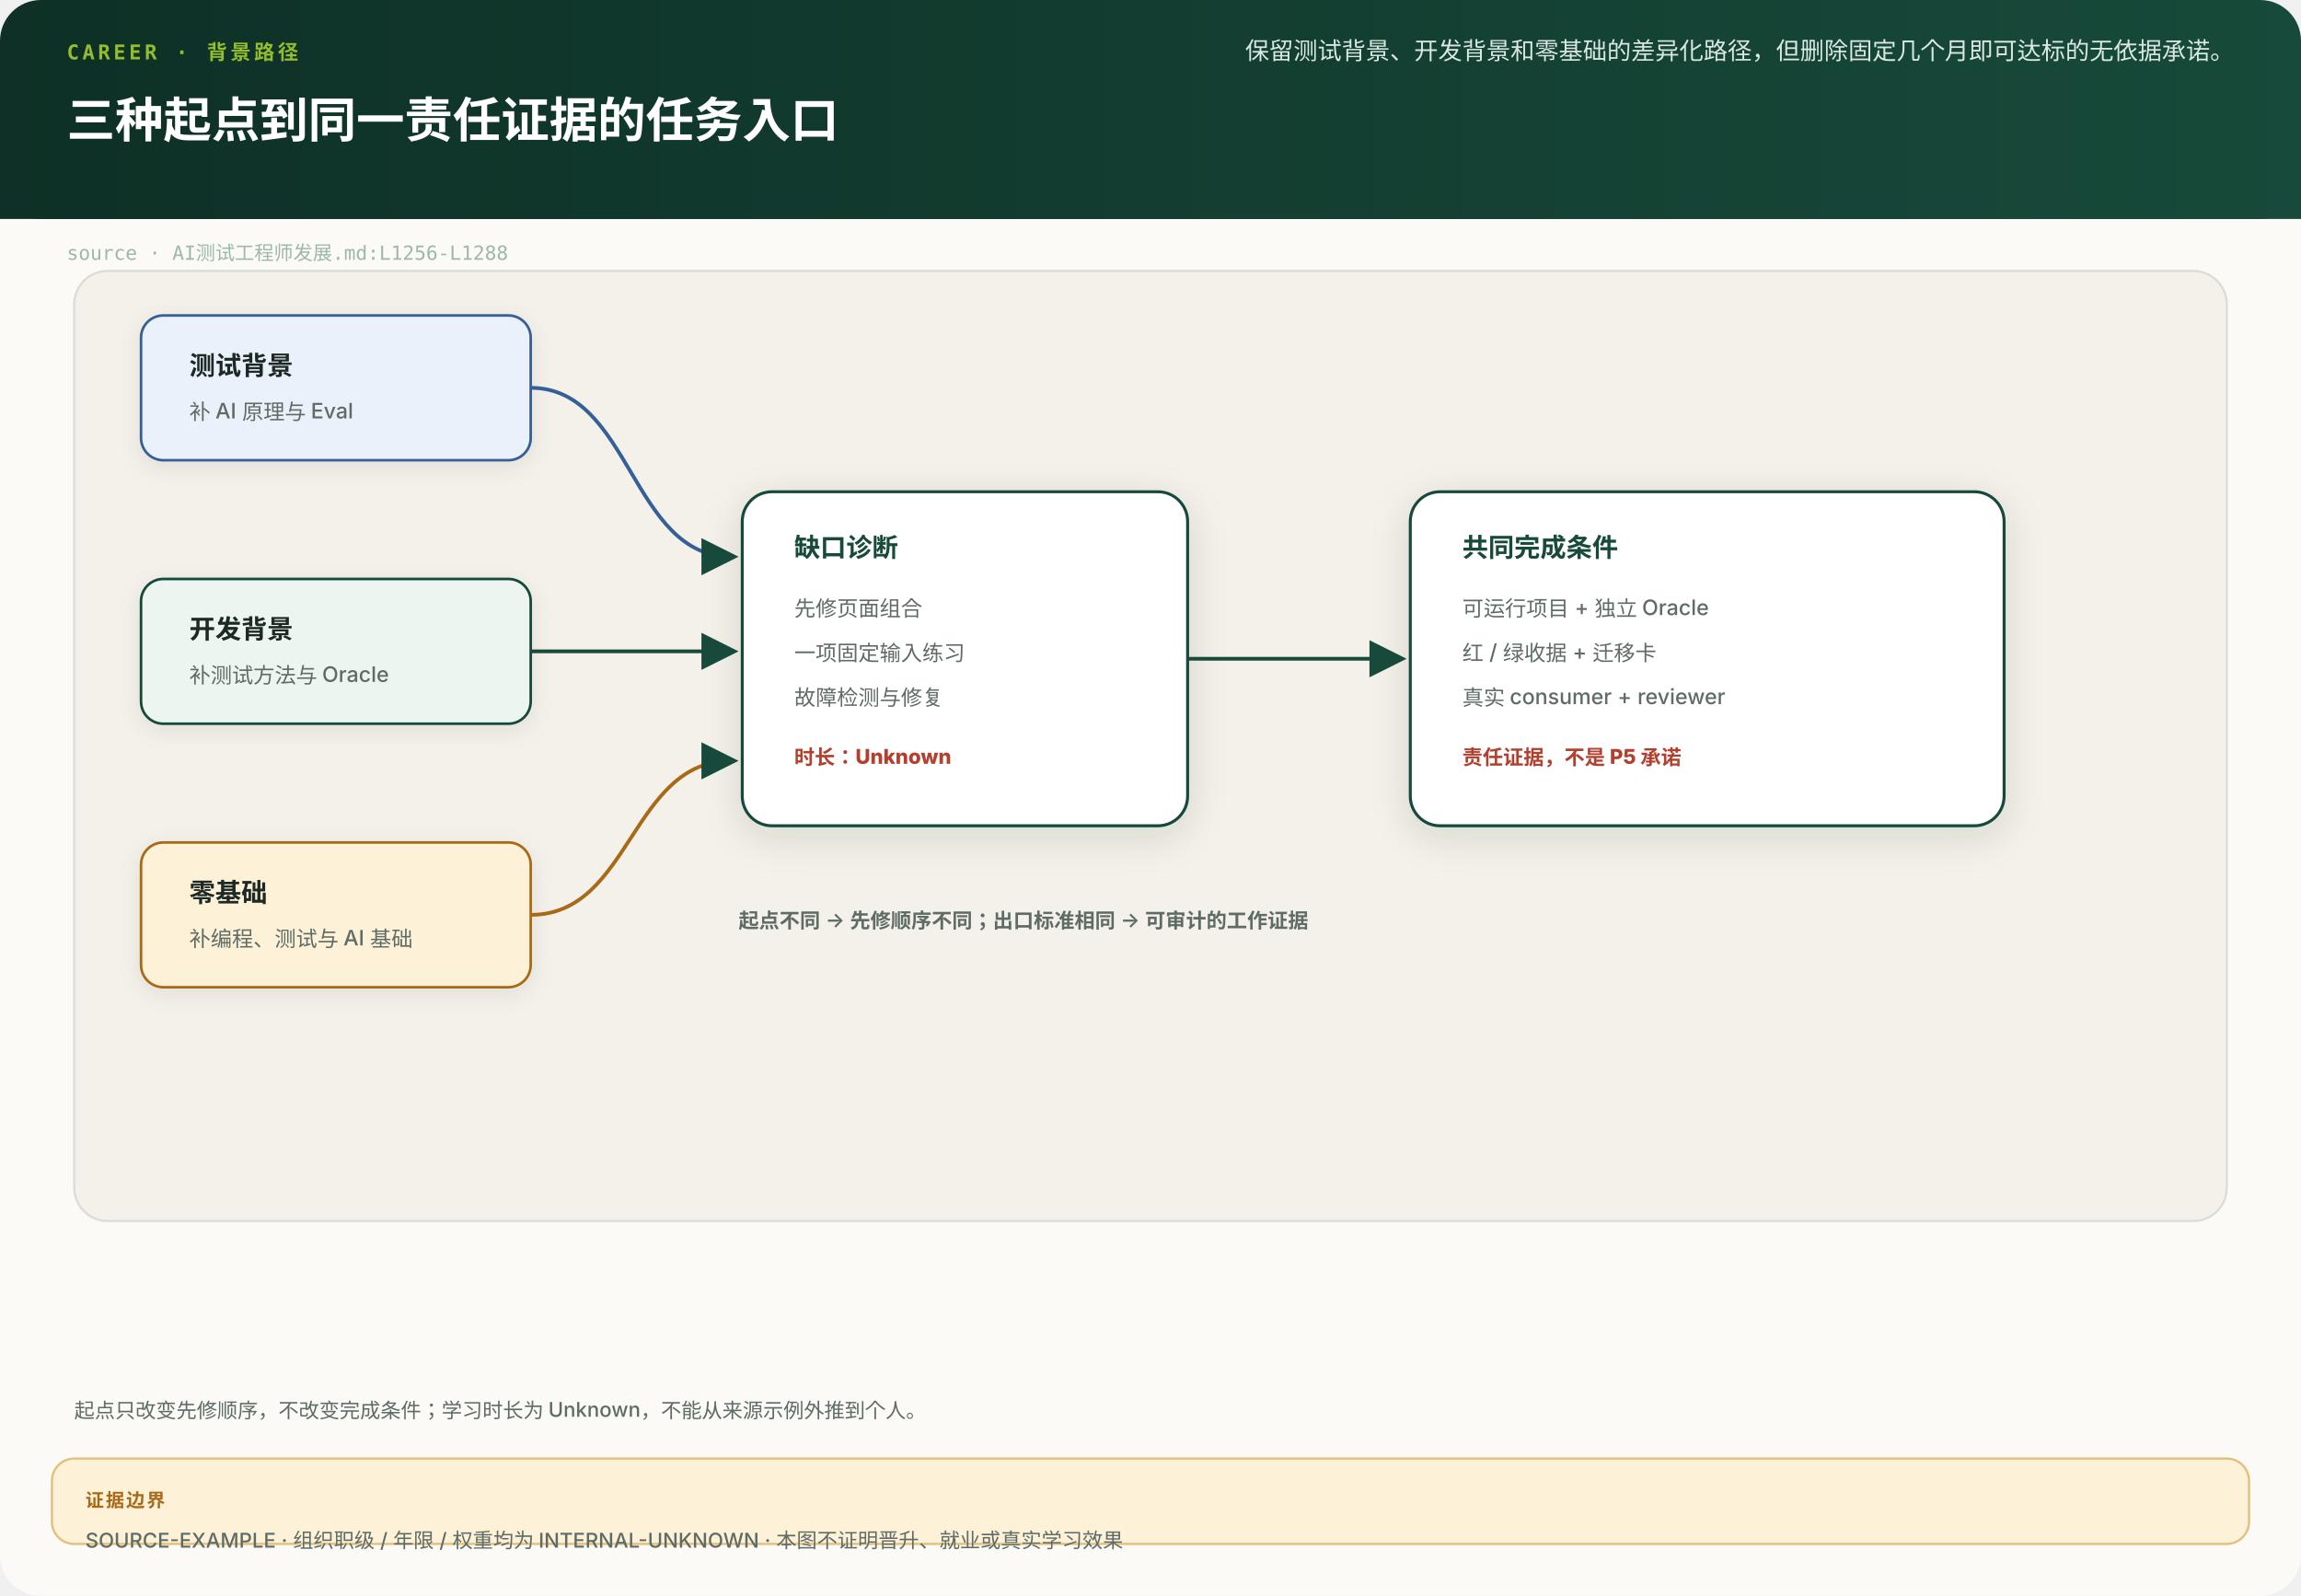
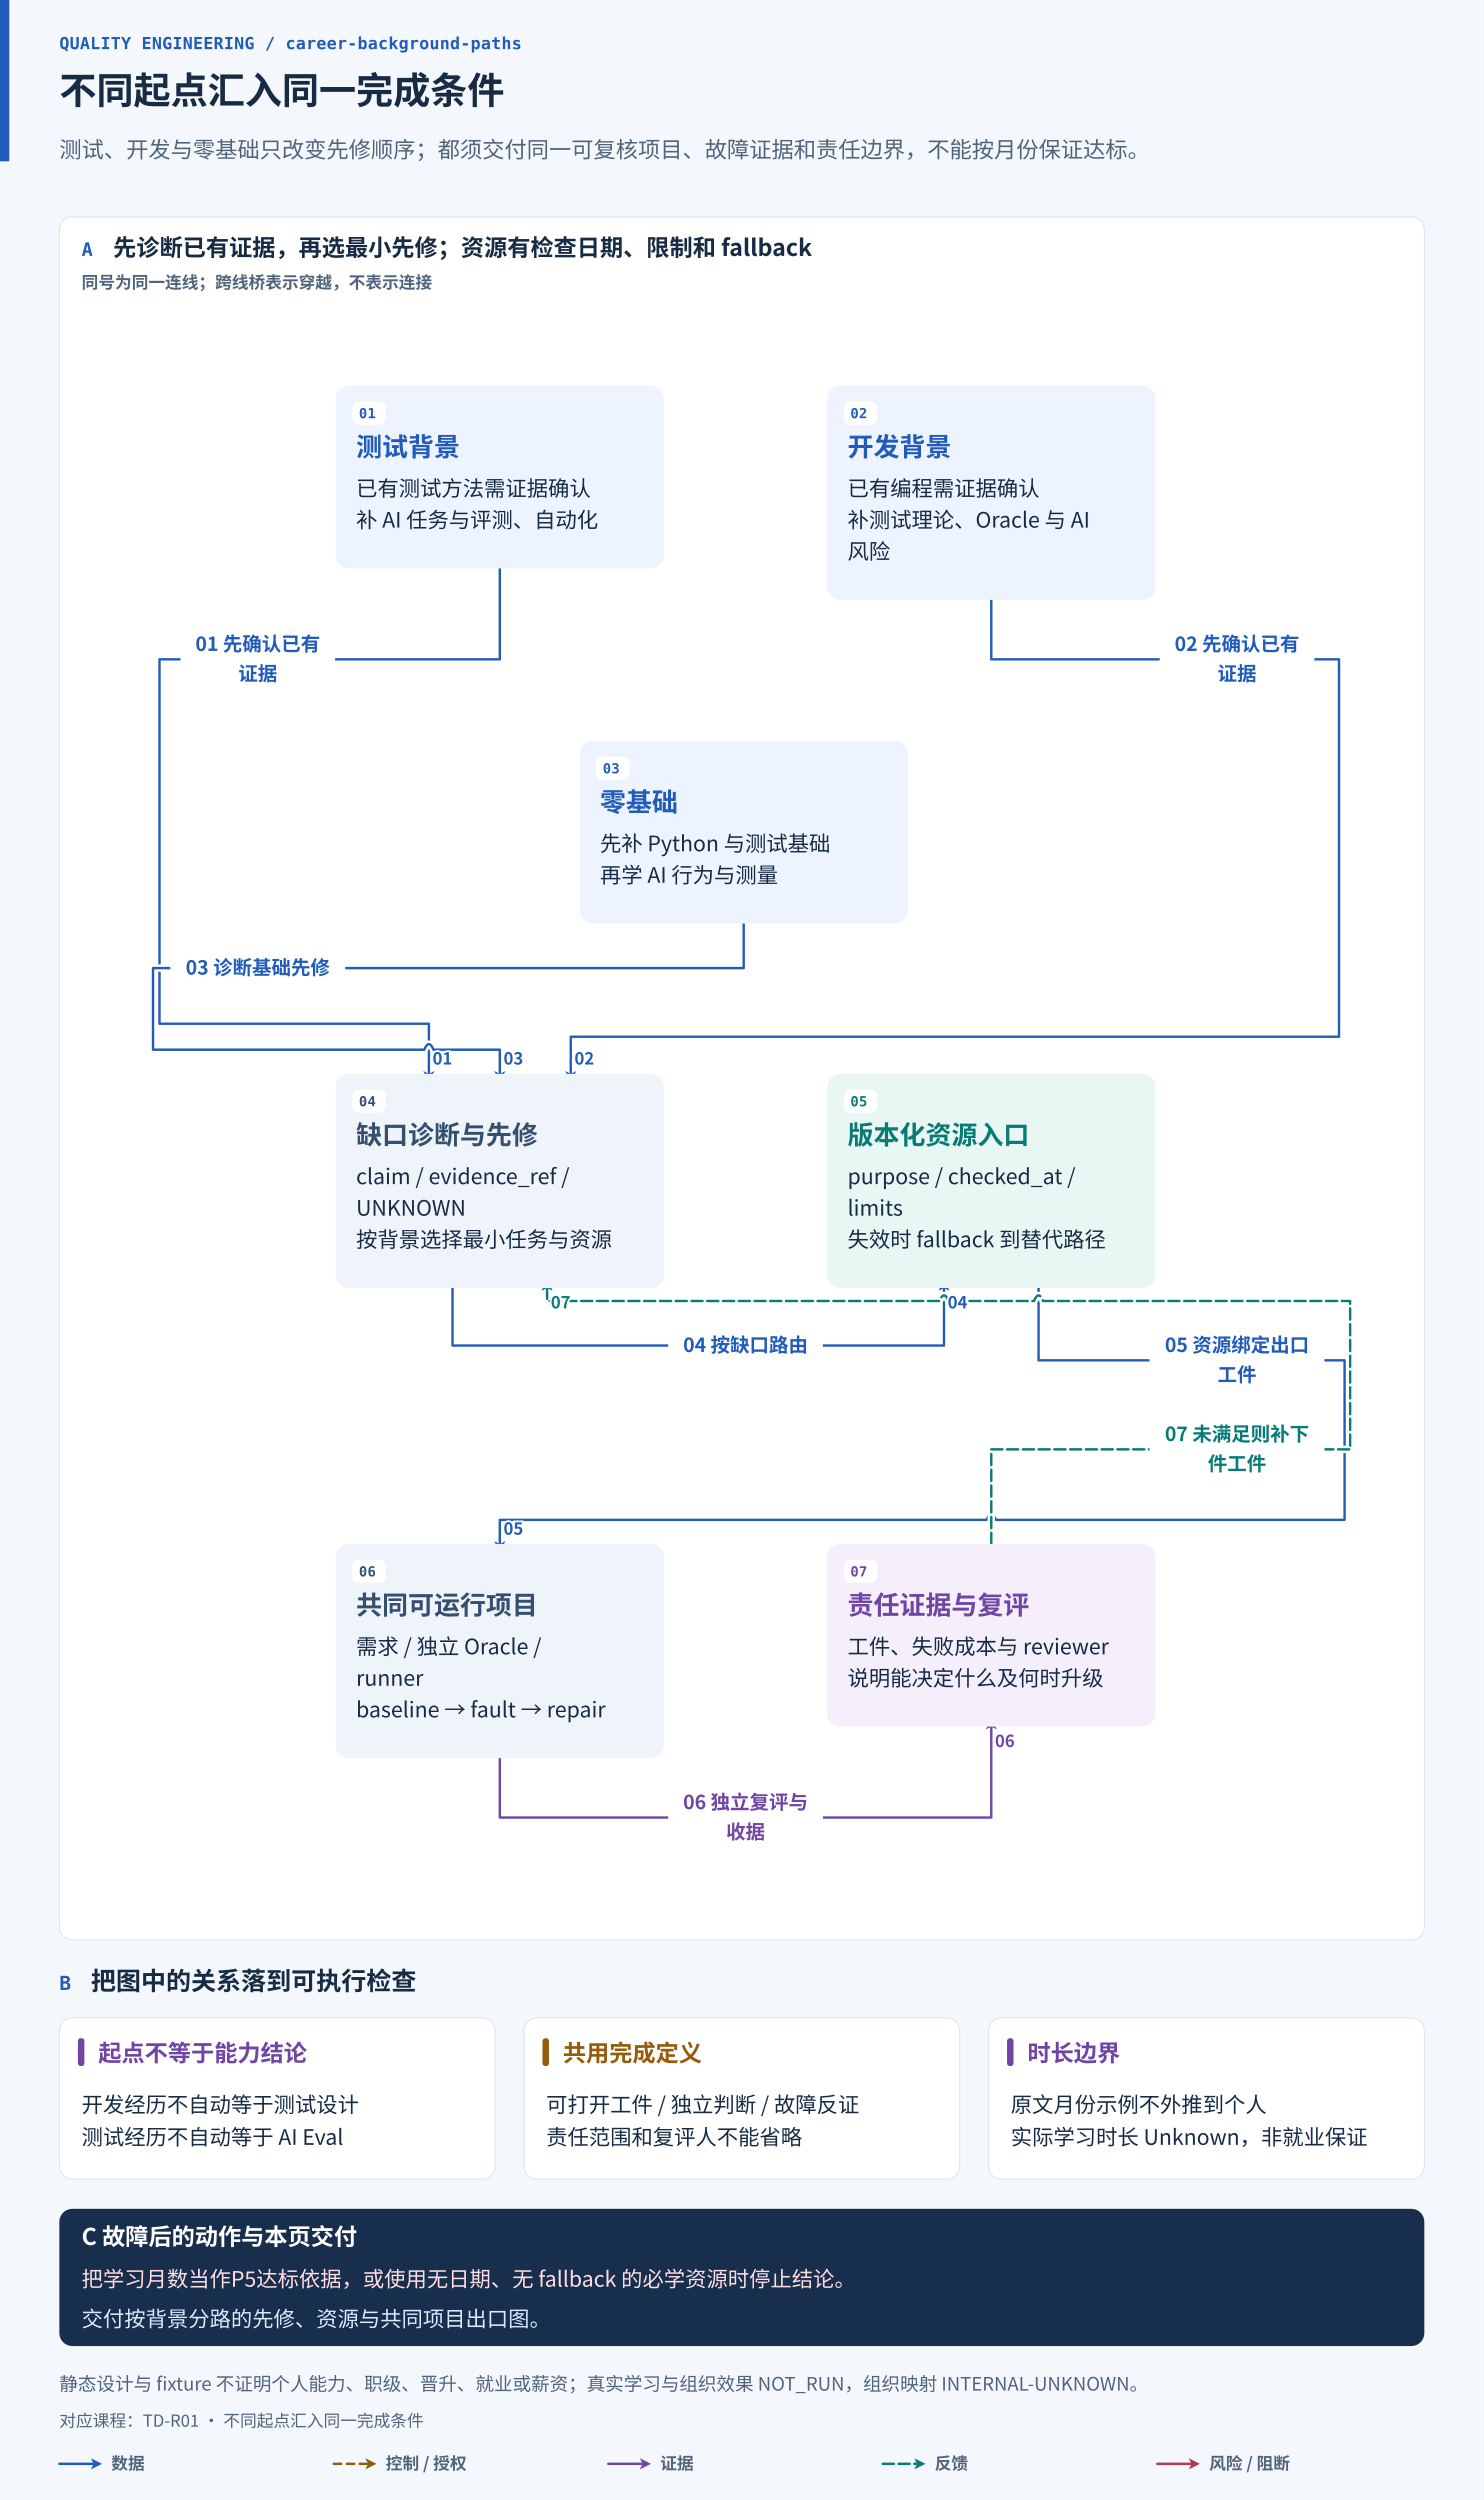
- <svg xmlns="http://www.w3.org/2000/svg" role="img" aria-labelledby="title desc" viewBox="0 0 1240 860" width="1240" height="860">
+ <svg xmlns="http://www.w3.org/2000/svg" width="1600" height="2696" viewBox="0 0 1600 2696" role="img" aria-labelledby="title desc" data-redraw-version="2">
+   <style>text{font-family:'PingFang SC','Microsoft YaHei','Noto Sans CJK SC',system-ui,sans-serif}.mono{font-family:'SFMono-Regular',Consolas,monospace;letter-spacing:.25px}</style>
  <defs>
-     <filter id="ds-soft" x="-20%" y="-20%" width="140%" height="150%">
-       <feDropShadow dx="0" dy="3" stdDeviation="6" flood-color="#0e3026" flood-opacity="0.08" />
-     </filter>
-     <filter id="ds-strong" x="-20%" y="-20%" width="140%" height="150%">
-       <feDropShadow dx="0" dy="5" stdDeviation="10" flood-color="#0e3026" flood-opacity="0.13" />
-     </filter>
-     <linearGradient id="ds-header-grad" x1="0" y1="0" x2="1" y2="0">
-       <stop offset="0" stop-color="#0e3026" />
-       <stop offset="1" stop-color="#174a3a" />
-     </linearGradient>
-     <marker id="ds-arw-forest" markerWidth="10" markerHeight="10" refX="8" refY="5" orient="auto">
-       <path d="M0 0 L10 5 L0 10 z" fill="#174a3a" />
+     <marker id="arr-data" markerUnits="userSpaceOnUse" markerWidth="12" markerHeight="12" refX="3" refY="6" orient="auto">
+       <path d="M0 0L12 6L0 12L3 6Z" fill="#215cbb" />
    </marker>
-     <marker id="ds-arw-amber" markerWidth="10" markerHeight="10" refX="8" refY="5" orient="auto">
-       <path d="M0 0 L10 5 L0 10 z" fill="#a96a18" />
+     <marker id="arr-control" markerUnits="userSpaceOnUse" markerWidth="12" markerHeight="12" refX="3" refY="6" orient="auto">
+       <path d="M0 0L12 6L0 12L3 6Z" fill="#945c0b" />
    </marker>
-     <marker id="ds-arw-red" markerWidth="10" markerHeight="10" refX="8" refY="5" orient="auto">
-       <path d="M0 0 L10 5 L0 10 z" fill="#b2402f" />
+     <marker id="arr-evidence" markerUnits="userSpaceOnUse" markerWidth="12" markerHeight="12" refX="3" refY="6" orient="auto">
+       <path d="M0 0L12 6L0 12L3 6Z" fill="#7045a4" />
    </marker>
-     <marker id="ds-arw-soft" markerWidth="10" markerHeight="10" refX="8" refY="5" orient="auto">
-       <path d="M0 0 L10 5 L0 10 z" fill="#85908a" />
+     <marker id="arr-feedback" markerUnits="userSpaceOnUse" markerWidth="12" markerHeight="12" refX="3" refY="6" orient="auto">
+       <path d="M0 0L12 6L0 12L3 6Z" fill="#087b76" />
+     </marker>
+     <marker id="arr-risk" markerUnits="userSpaceOnUse" markerWidth="12" markerHeight="12" refX="3" refY="6" orient="auto">
+       <path d="M0 0L12 6L0 12L3 6Z" fill="#ad3e4c" />
    </marker>
  </defs>
-   <style>
-     .ds-bg{fill:#fbfaf6}
-     .ds-header{fill:url(#ds-header-grad)}
-     .ds-eyebrow{font:700 11px ui-monospace,SFMono-Regular,Menlo,Consolas,monospace;letter-spacing:.16em;fill:#93bd2c}
-     .ds-title{font:800 26px -apple-system,BlinkMacSystemFont,'Segoe UI','PingFang SC','Hiragino Sans GB','Microsoft YaHei',sans-serif;fill:#ffffff}
-     .ds-subtitle{font:500 13px -apple-system,BlinkMacSystemFont,'Segoe UI','PingFang SC','Hiragino Sans GB','Microsoft YaHei',sans-serif;fill:#d9e8e0}
-     .ds-source{font:500 10.5px ui-monospace,SFMono-Regular,Menlo,Consolas,monospace;fill:#9db7ab}
-     .ds-section{font:800 11px ui-monospace,SFMono-Regular,Menlo,Consolas,monospace;letter-spacing:.12em;fill:#174a3a}
-     .ds-foot{font:500 11px -apple-system,BlinkMacSystemFont,'Segoe UI','PingFang SC','Hiragino Sans GB','Microsoft YaHei',sans-serif;fill:#5f6c66}
-     .ds-footbadge{font:800 10px ui-monospace,SFMono-Regular,Menlo,Consolas,monospace;letter-spacing:.1em;fill:#a96a18}
-     .ds-node rect{stroke-width:1.4}
-     .ds-node-title{font:800 13.5px -apple-system,BlinkMacSystemFont,'Segoe UI','PingFang SC','Hiragino Sans GB','Microsoft YaHei',sans-serif;fill:#1c2924}
-     .ds-node-detail{font:500 10.5px -apple-system,BlinkMacSystemFont,'Segoe UI','PingFang SC','Hiragino Sans GB','Microsoft YaHei',sans-serif;fill:#5f6c66}
-     .ds-node-index{font:800 10px ui-monospace,SFMono-Regular,Menlo,Consolas,monospace;fill:#85908a}
-     .ds-edge{fill:none;stroke:#174a3a;stroke-width:2}
-     .ds-edge-label{font:600 9.5px -apple-system,BlinkMacSystemFont,'Segoe UI','PingFang SC','Hiragino Sans GB','Microsoft YaHei',sans-serif;fill:#5f6c66;paint-order:stroke;stroke:#fbfaf6;stroke-width:4px}
-     .ds-legend{font:500 10px -apple-system,BlinkMacSystemFont,'Segoe UI','PingFang SC','Hiragino Sans GB','Microsoft YaHei',sans-serif;fill:#5f6c66}
- 
- .cc-title{font:800 18px -apple-system,BlinkMacSystemFont,'Segoe UI','PingFang SC','Hiragino Sans GB','Microsoft YaHei',sans-serif;fill:#1c2924}
- .cc-label{font:800 10.5px ui-monospace,SFMono-Regular,Menlo,Consolas,monospace;letter-spacing:.12em;fill:#85908a}
- .cc-value{font:500 12.5px -apple-system,BlinkMacSystemFont,'Segoe UI','PingFang SC','Hiragino Sans GB','Microsoft YaHei',sans-serif;fill:#5f6c66}
- .cc-note{font:500 11px -apple-system,BlinkMacSystemFont,'Segoe UI','PingFang SC','Hiragino Sans GB','Microsoft YaHei',sans-serif;fill:#5f6c66}
- </style>
-   <rect class="ds-bg" width="1240" height="860" rx="22" />
-   <rect class="ds-header" x="0" y="0" width="1240" height="118" rx="22" />
-   <rect class="ds-header" x="0" y="96" width="1240" height="22" />
-   <text class="ds-eyebrow" x="36" y="32">CAREER · 背景路径</text>
-   <text class="ds-subtitle" x="1204" y="32" text-anchor="end">保留测试背景、开发背景和零基础的差异化路径，但删除固定几个月即可达标的无依据承诺。</text>
-   <text class="ds-title" x="36" y="74">三种起点到同一责任证据的任务入口</text>
-   <text class="ds-source" x="36" y="140">source · AI测试工程师发展.md:L1256-L1288</text>
-   <g data-source-ref="AI测试工程师发展.md:L1256-L1288">
-     <rect x="40" y="146" width="1160" height="512" rx="18" fill="#f3f1e9" stroke="#d9ded9" stroke-width="1.2" />
-     <g filter="url(#ds-soft)">
-       <rect x="76" y="170" width="210" height="78" rx="12" fill="#eaf1fa" stroke="#355f96" stroke-width="1.4" />
+   <rect width="1600" height="2696" fill="#f4f7fb" />
+   <rect width="10" height="174" fill="#215cbb" />
+   <text x="64" y="53" font-size="18" fill="#215cbb" font-weight="750" class="mono">QUALITY ENGINEERING  /  career-background-paths</text>
+   <text x="64" y="112" font-size="40" fill="#172b45" font-weight="750">不同起点汇入同一完成条件</text>
+   <text x="64" y="170" font-size="24" fill="#50647c" font-weight="450">测试、开发与零基础只改变先修顺序；都须交付同一可复核项目、故障证据和责任边界，不能按月份保证达标。</text>
+   <g id="system-graph" data-region="64,234,1472,1858">
+     <rect x="64" y="234" width="1472" height="1858" rx="14" fill="#fff" stroke="#d9e2ed" />
+     <text x="88" y="276" font-size="20" fill="#215cbb" font-weight="800" class="mono">A</text>
+     <text x="122" y="276" font-size="25" fill="#172b45" font-weight="700">先诊断已有证据，再选最小先修；资源有检查日期、限制和 fallback</text>
+     <text x="88" y="311" font-size="18" fill="#50647c" font-weight="550">同号为同一连线；跨线桥表示穿越，不表示连接</text>
+     <g transform="translate(88 340)" data-graph-scale="1" data-routing="outer-rails">
+       <path d="M451 273 L451 371 L84 371 L84 764 L374.5 764 L374.5 818" fill="none" stroke="#fff" stroke-width="8" stroke-linejoin="round" />
+       <path class="edge edge-data" d="M451 273 L451 371 L84 371 L84 764 L374.5 764 L374.5 818" fill="none" stroke="#215cbb" stroke-width="2.6" stroke-linecap="round" stroke-linejoin="round" marker-end="url(#arr-data)" data-edge-id="e0" data-from="test" data-to="gap" />
+       <path d="M981 307 L981 371 L1356 371 L1356 778 L527.5 778 L527.5 818" fill="none" stroke="#fff" stroke-width="8" stroke-linejoin="round" />
+       <path class="edge edge-data" d="M981 307 L981 371 L1356 371 L1356 778 L527.5 778 L527.5 818" fill="none" stroke="#215cbb" stroke-width="2.6" stroke-linecap="round" stroke-linejoin="round" marker-end="url(#arr-data)" data-edge-id="e1" data-from="dev" data-to="gap" />
+       <path d="M714 656 L714 704 L77 704 L77 792 L369.5 792 Q374.5 780 379.5 792 L451 792 L451 818" fill="none" stroke="#fff" stroke-width="8" stroke-linejoin="round" />
+       <path class="edge edge-data" d="M714 656 L714 704 L77 704 L77 792 L369.5 792 Q374.5 780 379.5 792 L451 792 L451 818" fill="none" stroke="#215cbb" stroke-width="2.6" stroke-linecap="round" stroke-linejoin="round" marker-end="url(#arr-data)" data-edge-id="e2" data-from="new" data-to="gap" />
+       <path d="M400 1049 L400 1111 L930 1111 L930 1049" fill="none" stroke="#fff" stroke-width="8" stroke-linejoin="round" />
+       <path class="edge edge-data" d="M400 1049 L400 1111 L930 1111 L930 1049" fill="none" stroke="#215cbb" stroke-width="2.6" stroke-linecap="round" stroke-linejoin="round" marker-end="url(#arr-data)" data-edge-id="e3" data-from="gap" data-to="resource" />
+       <path d="M1032 1049 L1032 1127 L1362 1127 L1362 1299 L986 1299 Q981 1287 976 1299 L451 1299 L451 1325" fill="none" stroke="#fff" stroke-width="8" stroke-linejoin="round" />
+       <path class="edge edge-data" d="M1032 1049 L1032 1127 L1362 1127 L1362 1299 L986 1299 Q981 1287 976 1299 L451 1299 L451 1325" fill="none" stroke="#215cbb" stroke-width="2.6" stroke-linecap="round" stroke-linejoin="round" marker-end="url(#arr-data)" data-edge-id="e4" data-from="resource" data-to="project" />
+       <path d="M451 1556 L451 1620 L981 1620 L981 1522" fill="none" stroke="#fff" stroke-width="8" stroke-linejoin="round" />
+       <path class="edge edge-evidence" d="M451 1556 L451 1620 L981 1620 L981 1522" fill="none" stroke="#7045a4" stroke-width="2.6" stroke-linecap="round" stroke-linejoin="round" marker-end="url(#arr-evidence)" data-edge-id="e5" data-from="project" data-to="review" />
+       <path d="M981 1325 L981 1223 L1368 1223 L1368 1063 L1037 1063 Q1032 1051 1027 1063 L935 1063 Q930 1051 925 1063 L502 1063 L502 1049" fill="none" stroke="#fff" stroke-width="8" stroke-linejoin="round" />
+       <path class="edge edge-feedback" d="M981 1325 L981 1223 L1368 1223 L1368 1063 L1037 1063 Q1032 1051 1027 1063 L935 1063 Q930 1051 925 1063 L502 1063 L502 1049" fill="none" stroke="#087b76" stroke-width="2.6" stroke-linecap="round" stroke-linejoin="round" stroke-dasharray="12 5" marker-end="url(#arr-feedback)" data-edge-id="e6" data-from="review" data-to="gap" />
+       <g id="node-test" class="node node-input" data-region="274,76,354,197">
+         <rect x="274" y="76" width="354" height="197" rx="14" fill="#edf3ff" stroke="none" />
+         <rect x="292" y="93" width="36" height="25" rx="7" fill="#fff" stroke="none" />
+         <text x="299" y="111" font-size="15" fill="#215cbb" font-weight="750" class="mono">01</text>
+         <text x="296" y="152" font-size="28" fill="#215cbb" font-weight="700">测试背景</text>
+         <text x="296" y="195" font-size="23" fill="#172b45" font-weight="450">已有测试方法需证据确认</text>
+         <text x="296" y="229" font-size="23" fill="#172b45" font-weight="450">补 AI 任务与评测、自动化</text>
+       </g>
+       <g id="node-dev" class="node node-input" data-region="804,76,354,231">
+         <rect x="804" y="76" width="354" height="231" rx="14" fill="#edf3ff" stroke="none" />
+         <rect x="822" y="93" width="36" height="25" rx="7" fill="#fff" stroke="none" />
+         <text x="829" y="111" font-size="15" fill="#215cbb" font-weight="750" class="mono">02</text>
+         <text x="826" y="152" font-size="28" fill="#215cbb" font-weight="700">开发背景</text>
+         <text x="826" y="195" font-size="23" fill="#172b45" font-weight="450">已有编程需证据确认</text>
+         <text x="826" y="229" font-size="23" fill="#172b45" font-weight="450">补测试理论、Oracle 与 AI</text>
+         <text x="826" y="263" font-size="23" fill="#172b45" font-weight="450">风险</text>
+       </g>
+       <g id="node-new" class="node node-input" data-region="537,459,354,197">
+         <rect x="537" y="459" width="354" height="197" rx="14" fill="#edf3ff" stroke="none" />
+         <rect x="555" y="476" width="36" height="25" rx="7" fill="#fff" stroke="none" />
+         <text x="562" y="494" font-size="15" fill="#215cbb" font-weight="750" class="mono">03</text>
+         <text x="559" y="535" font-size="28" fill="#215cbb" font-weight="700">零基础</text>
+         <text x="559" y="578" font-size="23" fill="#172b45" font-weight="450">先补 Python 与测试基础</text>
+         <text x="559" y="612" font-size="23" fill="#172b45" font-weight="450">再学 AI 行为与测量</text>
+       </g>
+       <g id="node-gap" class="node node-process" data-region="274,818,354,231">
+         <rect x="274" y="818" width="354" height="231" rx="14" fill="#eff4fa" stroke="none" />
+         <rect x="292" y="835" width="36" height="25" rx="7" fill="#fff" stroke="none" />
+         <text x="299" y="853" font-size="15" fill="#344f70" font-weight="750" class="mono">04</text>
+         <text x="296" y="894" font-size="28" fill="#344f70" font-weight="700">缺口诊断与先修</text>
+         <text x="296" y="937" font-size="23" fill="#172b45" font-weight="450">claim / evidence_ref /</text>
+         <text x="296" y="971" font-size="23" fill="#172b45" font-weight="450">UNKNOWN</text>
+         <text x="296" y="1005" font-size="23" fill="#172b45" font-weight="450">按背景选择最小任务与资源</text>
+       </g>
+       <g id="node-resource" class="node node-data" data-region="804,818,354,231">
+         <rect x="804" y="818" width="354" height="231" rx="14" fill="#e9f7f4" stroke="none" />
+         <rect x="822" y="835" width="36" height="25" rx="7" fill="#fff" stroke="none" />
+         <text x="829" y="853" font-size="15" fill="#087b76" font-weight="750" class="mono">05</text>
+         <text x="826" y="894" font-size="28" fill="#087b76" font-weight="700">版本化资源入口</text>
+         <text x="826" y="937" font-size="23" fill="#172b45" font-weight="450">purpose / checked_at /</text>
+         <text x="826" y="971" font-size="23" fill="#172b45" font-weight="450">limits</text>
+         <text x="826" y="1005" font-size="23" fill="#172b45" font-weight="450">失效时 fallback 到替代路径</text>
+       </g>
+       <g id="node-project" class="node node-process" data-region="274,1325,354,231">
+         <rect x="274" y="1325" width="354" height="231" rx="14" fill="#eff4fa" stroke="none" />
+         <rect x="292" y="1342" width="36" height="25" rx="7" fill="#fff" stroke="none" />
+         <text x="299" y="1360" font-size="15" fill="#344f70" font-weight="750" class="mono">06</text>
+         <text x="296" y="1401" font-size="28" fill="#344f70" font-weight="700">共同可运行项目</text>
+         <text x="296" y="1444" font-size="23" fill="#172b45" font-weight="450">需求 / 独立 Oracle /</text>
+         <text x="296" y="1478" font-size="23" fill="#172b45" font-weight="450">runner</text>
+         <text x="296" y="1512" font-size="23" fill="#172b45" font-weight="450">baseline → fault → repair</text>
+       </g>
+       <g id="node-review" class="node node-evidence" data-region="804,1325,354,197">
+         <rect x="804" y="1325" width="354" height="197" rx="14" fill="#f4effb" stroke="none" />
+         <rect x="822" y="1342" width="36" height="25" rx="7" fill="#fff" stroke="none" />
+         <text x="829" y="1360" font-size="15" fill="#7045a4" font-weight="750" class="mono">07</text>
+         <text x="826" y="1401" font-size="28" fill="#7045a4" font-weight="700">责任证据与复评</text>
+         <text x="826" y="1444" font-size="23" fill="#172b45" font-weight="450">工件、失败成本与 reviewer</text>
+         <text x="826" y="1478" font-size="23" fill="#172b45" font-weight="450">说明能决定什么及何时升级</text>
+       </g>
+       <rect x="106.61" y="333" width="166.78" height="76" rx="6" fill="#fff" stroke="none" />
+       <text x="190" y="362" font-size="21" fill="#215cbb" font-weight="600" text-anchor="middle" class="edge-label" data-edge-id="e0">01  先确认已有</text>
+       <text x="190" y="394" font-size="21" fill="#215cbb" font-weight="600" text-anchor="middle" class="edge-label" data-edge-id="e0">证据</text>
+       <text x="378.5" y="808" font-size="18" fill="#215cbb" font-weight="750" class="edge-end-label" data-edge-id="e0" stroke="#fff" stroke-width="4" paint-order="stroke">01</text>
+       <rect x="1162.61" y="333" width="166.78" height="76" rx="6" fill="#fff" stroke="none" />
+       <text x="1246" y="362" font-size="21" fill="#215cbb" font-weight="600" text-anchor="middle" class="edge-label" data-edge-id="e1">02  先确认已有</text>
+       <text x="1246" y="394" font-size="21" fill="#215cbb" font-weight="600" text-anchor="middle" class="edge-label" data-edge-id="e1">证据</text>
+       <text x="531.5" y="808" font-size="18" fill="#215cbb" font-weight="750" class="edge-end-label" data-edge-id="e1" stroke="#fff" stroke-width="4" paint-order="stroke">02</text>
+       <rect x="95.69" y="682" width="188.62" height="44" rx="6" fill="#fff" stroke="none" />
+       <text x="190" y="711" font-size="21" fill="#215cbb" font-weight="600" text-anchor="middle" class="edge-label" data-edge-id="e2">03  诊断基础先修</text>
+       <text x="455" y="808" font-size="18" fill="#215cbb" font-weight="750" class="edge-end-label" data-edge-id="e2" stroke="#fff" stroke-width="4" paint-order="stroke">03</text>
+       <rect x="632.61" y="1089" width="166.78" height="44" rx="6" fill="#fff" stroke="none" />
+       <text x="716" y="1118" font-size="21" fill="#215cbb" font-weight="600" text-anchor="middle" class="edge-label" data-edge-id="e3">04  按缺口路由</text>
+       <text x="934" y="1071" font-size="18" fill="#215cbb" font-weight="750" class="edge-end-label" data-edge-id="e3" stroke="#fff" stroke-width="4" paint-order="stroke">04</text>
+       <rect x="1151.69" y="1089" width="188.62" height="76" rx="6" fill="#fff" stroke="none" />
+       <text x="1246" y="1118" font-size="21" fill="#215cbb" font-weight="600" text-anchor="middle" class="edge-label" data-edge-id="e4">05  资源绑定出口</text>
+       <text x="1246" y="1150" font-size="21" fill="#215cbb" font-weight="600" text-anchor="middle" class="edge-label" data-edge-id="e4">工件</text>
+       <text x="455" y="1315" font-size="18" fill="#215cbb" font-weight="750" class="edge-end-label" data-edge-id="e4" stroke="#fff" stroke-width="4" paint-order="stroke">05</text>
+       <rect x="632.61" y="1582" width="166.78" height="76" rx="6" fill="#fff" stroke="none" />
+       <text x="716" y="1611" font-size="21" fill="#7045a4" font-weight="600" text-anchor="middle" class="edge-label" data-edge-id="e5">06  独立复评与</text>
+       <text x="716" y="1643" font-size="21" fill="#7045a4" font-weight="600" text-anchor="middle" class="edge-label" data-edge-id="e5">收据</text>
+       <text x="985" y="1544" font-size="18" fill="#7045a4" font-weight="750" class="edge-end-label" data-edge-id="e5" stroke="#fff" stroke-width="4" paint-order="stroke">06</text>
+       <rect x="1151.69" y="1185" width="188.62" height="76" rx="6" fill="#fff" stroke="none" />
+       <text x="1246" y="1214" font-size="21" fill="#087b76" font-weight="600" text-anchor="middle" class="edge-label" data-edge-id="e6">07  未满足则补下</text>
+       <text x="1246" y="1246" font-size="21" fill="#087b76" font-weight="600" text-anchor="middle" class="edge-label" data-edge-id="e6">件工件</text>
+       <text x="506" y="1071" font-size="18" fill="#087b76" font-weight="750" class="edge-end-label" data-edge-id="e6" stroke="#fff" stroke-width="4" paint-order="stroke">07</text>
    </g>
-     <text x="102" y="202" font-family="-apple-system,BlinkMacSystemFont,'Segoe UI','PingFang SC','Hiragino Sans GB','Microsoft YaHei',sans-serif" font-size="14" font-weight="800" fill="#1c2924" text-anchor="start">测试背景</text>
-     <text x="102" y="226" font-family="-apple-system,BlinkMacSystemFont,'Segoe UI','PingFang SC','Hiragino Sans GB','Microsoft YaHei',sans-serif" font-size="11.5" font-weight="500" fill="#5f6c66" text-anchor="start">补 AI 原理与 Eval</text>
-     <g filter="url(#ds-soft)">
-       <rect x="76" y="312" width="210" height="78" rx="12" fill="#edf5f0" stroke="#174a3a" stroke-width="1.4" />
-     </g>
-     <text x="102" y="344" font-family="-apple-system,BlinkMacSystemFont,'Segoe UI','PingFang SC','Hiragino Sans GB','Microsoft YaHei',sans-serif" font-size="14" font-weight="800" fill="#1c2924" text-anchor="start">开发背景</text>
-     <text x="102" y="368" font-family="-apple-system,BlinkMacSystemFont,'Segoe UI','PingFang SC','Hiragino Sans GB','Microsoft YaHei',sans-serif" font-size="11.5" font-weight="500" fill="#5f6c66" text-anchor="start">补测试方法与 Oracle</text>
-     <g filter="url(#ds-soft)">
-       <rect x="76" y="454" width="210" height="78" rx="12" fill="#fdf1d8" stroke="#a96a18" stroke-width="1.4" />
-     </g>
-     <text x="102" y="486" font-family="-apple-system,BlinkMacSystemFont,'Segoe UI','PingFang SC','Hiragino Sans GB','Microsoft YaHei',sans-serif" font-size="14" font-weight="800" fill="#1c2924" text-anchor="start">零基础</text>
-     <text x="102" y="510" font-family="-apple-system,BlinkMacSystemFont,'Segoe UI','PingFang SC','Hiragino Sans GB','Microsoft YaHei',sans-serif" font-size="11.5" font-weight="500" fill="#5f6c66" text-anchor="start">补编程、测试与 AI 基础</text>
-     <g filter="url(#ds-strong)">
-       <rect x="400" y="265" width="240" height="180" rx="16" fill="#fff" stroke="#174a3a" stroke-width="1.6" />
-     </g>
-     <text x="428" y="300" font-family="-apple-system,BlinkMacSystemFont,'Segoe UI','PingFang SC','Hiragino Sans GB','Microsoft YaHei',sans-serif" font-size="14" font-weight="800" fill="#174a3a" text-anchor="start">缺口诊断</text>
-     <text x="428" y="332" font-family="-apple-system,BlinkMacSystemFont,'Segoe UI','PingFang SC','Hiragino Sans GB','Microsoft YaHei',sans-serif" font-size="11.5" font-weight="500" fill="#5f6c66" text-anchor="start">先修页面组合</text>
-     <text x="428" y="356" font-family="-apple-system,BlinkMacSystemFont,'Segoe UI','PingFang SC','Hiragino Sans GB','Microsoft YaHei',sans-serif" font-size="11.5" font-weight="500" fill="#5f6c66" text-anchor="start">一项固定输入练习</text>
-     <text x="428" y="380" font-family="-apple-system,BlinkMacSystemFont,'Segoe UI','PingFang SC','Hiragino Sans GB','Microsoft YaHei',sans-serif" font-size="11.5" font-weight="500" fill="#5f6c66" text-anchor="start">故障检测与修复</text>
-     <text x="428" y="412" font-family="-apple-system,BlinkMacSystemFont,'Segoe UI','PingFang SC','Hiragino Sans GB','Microsoft YaHei',sans-serif" font-size="11" font-weight="800" fill="#b2402f" text-anchor="start">时长：Unknown</text>
-     <g filter="url(#ds-strong)">
-       <rect x="760" y="265" width="320" height="180" rx="16" fill="#fff" stroke="#174a3a" stroke-width="1.6" />
-     </g>
-     <text x="788" y="300" font-family="-apple-system,BlinkMacSystemFont,'Segoe UI','PingFang SC','Hiragino Sans GB','Microsoft YaHei',sans-serif" font-size="14" font-weight="800" fill="#174a3a" text-anchor="start">共同完成条件</text>
-     <text x="788" y="332" font-family="-apple-system,BlinkMacSystemFont,'Segoe UI','PingFang SC','Hiragino Sans GB','Microsoft YaHei',sans-serif" font-size="11.5" font-weight="500" fill="#5f6c66" text-anchor="start">可运行项目 + 独立 Oracle</text>
-     <text x="788" y="356" font-family="-apple-system,BlinkMacSystemFont,'Segoe UI','PingFang SC','Hiragino Sans GB','Microsoft YaHei',sans-serif" font-size="11.5" font-weight="500" fill="#5f6c66" text-anchor="start">红 / 绿收据 + 迁移卡</text>
-     <text x="788" y="380" font-family="-apple-system,BlinkMacSystemFont,'Segoe UI','PingFang SC','Hiragino Sans GB','Microsoft YaHei',sans-serif" font-size="11.5" font-weight="500" fill="#5f6c66" text-anchor="start">真实 consumer + reviewer</text>
-     <text x="788" y="412" font-family="-apple-system,BlinkMacSystemFont,'Segoe UI','PingFang SC','Hiragino Sans GB','Microsoft YaHei',sans-serif" font-size="11" font-weight="800" fill="#b2402f" text-anchor="start">责任证据，不是 P5 承诺</text>
-     <path d="M286 209 C340 209 340 300 394 300" fill="none" stroke="#355f96" stroke-width="2" marker-end="url(#ds-arw-forest)" />
-     <path d="M286 351 L394 351" fill="none" stroke="#174a3a" stroke-width="2" marker-end="url(#ds-arw-forest)" />
-     <path d="M286 493 C340 493 340 410 394 410" fill="none" stroke="#a96a18" stroke-width="2" marker-end="url(#ds-arw-forest)" />
-     <path d="M640 355 L754 355" fill="none" stroke="#174a3a" stroke-width="2" marker-end="url(#ds-arw-forest)" />
-     <text x="398" y="500" font-family="-apple-system,BlinkMacSystemFont,'Segoe UI','PingFang SC','Hiragino Sans GB','Microsoft YaHei',sans-serif" font-size="11" font-weight="600" fill="#5f6c66" text-anchor="start">起点不同 → 先修顺序不同；出口标准相同 → 可审计的工作证据</text>
  </g>
-   <text x="40" y="764" font-family="-apple-system,BlinkMacSystemFont,'Segoe UI','PingFang SC','Hiragino Sans GB','Microsoft YaHei',sans-serif" font-size="11px" font-weight="500" fill="#5f6c66">起点只改变先修顺序，不改变完成条件；学习时长为 Unknown，不能从来源示例外推到个人。</text>
-   <rect x="28" y="786" width="1184" height="46" rx="12" fill="#fdf1d8" stroke="#e3c07b" stroke-width="1.2" />
-   <text class="ds-footbadge" x="46" y="812">证据边界</text>
-   <text class="ds-foot" x="46" y="834">SOURCE-EXAMPLE · 组织职级 / 年限 / 权重均为 INTERNAL-UNKNOWN · 本图不证明晋升、就业或真实学习效果</text>
+   <text x="64" y="2146" font-size="21" fill="#215cbb" font-weight="800" class="mono">B</text>
+   <text x="98" y="2146" font-size="27" fill="#172b45" font-weight="700">把图中的关系落到可执行检查</text>
+   <g id="detail-0" data-region="64,2176,470,174">
+     <rect x="64" y="2176" width="470" height="174" rx="14" fill="#fff" stroke="#d9e2ed" />
+     <rect x="84" y="2198" width="7" height="30" rx="3" fill="#7045a4" stroke="none" />
+     <text x="106" y="2223" font-size="25" fill="#7045a4" font-weight="700">起点不等于能力结论</text>
+     <text x="88" y="2278" font-size="23" fill="#172b45" font-weight="450">开发经历不自动等于测试设计</text>
+     <text x="88" y="2313" font-size="23" fill="#172b45" font-weight="450">测试经历不自动等于 AI Eval</text>
+   </g>
+   <g id="detail-1" data-region="565,2176,470,174">
+     <rect x="565" y="2176" width="470" height="174" rx="14" fill="#fff" stroke="#d9e2ed" />
+     <rect x="585" y="2198" width="7" height="30" rx="3" fill="#945c0b" stroke="none" />
+     <text x="607" y="2223" font-size="25" fill="#945c0b" font-weight="700">共用完成定义</text>
+     <text x="589" y="2278" font-size="23" fill="#172b45" font-weight="450">可打开工件 / 独立判断 / 故障反证</text>
+     <text x="589" y="2313" font-size="23" fill="#172b45" font-weight="450">责任范围和复评人不能省略</text>
+   </g>
+   <g id="detail-2" data-region="1066,2176,470,174">
+     <rect x="1066" y="2176" width="470" height="174" rx="14" fill="#fff" stroke="#d9e2ed" />
+     <rect x="1086" y="2198" width="7" height="30" rx="3" fill="#7045a4" stroke="none" />
+     <text x="1108" y="2223" font-size="25" fill="#7045a4" font-weight="700">时长边界</text>
+     <text x="1090" y="2278" font-size="23" fill="#172b45" font-weight="450">原文月份示例不外推到个人</text>
+     <text x="1090" y="2313" font-size="23" fill="#172b45" font-weight="450">实际学习时长 Unknown，非就业保证</text>
+   </g>
+   <g id="failure-and-output" data-region="64,2382,1472,148">
+     <rect x="64" y="2382" width="1472" height="148" rx="14" fill="#172e4c" stroke="none" />
+     <text x="88" y="2421" font-size="25" fill="#fff" font-weight="700">C  故障后的动作与本页交付</text>
+     <text x="88" y="2466" font-size="23" fill="#ffdce2" font-weight="450">把学习月数当作P5达标依据，或使用无日期、无 fallback 的必学资源时停止结论。</text>
+     <text x="88" y="2509" font-size="23" fill="#dce9fa" font-weight="450">交付按背景分路的先修、资源与共同项目出口图。</text>
+   </g>
+   <text x="64" y="2578" font-size="20" fill="#50647c" font-weight="450">静态设计与 fixture 不证明个人能力、职级、晋升、就业或薪资；真实学习与组织效果 NOT_RUN，组织映射 INTERNAL-UNKNOWN。</text>
+   <text x="64" y="2617" font-size="18" fill="#50647c" font-weight="450">对应课程：TD-R01 · 不同起点汇入同一完成条件</text>
+   <path class="edge edge-data" d="M64 2657 L101 2657" fill="none" stroke="#215cbb" stroke-width="2.6" stroke-linecap="round" stroke-linejoin="round" marker-end="url(#arr-data)" />
+   <text x="120" y="2663" font-size="18" fill="#50647c" font-weight="550">数据</text>
+   <path class="edge edge-control" d="M360 2657 L397 2657" fill="none" stroke="#945c0b" stroke-width="2.6" stroke-linecap="round" stroke-linejoin="round" stroke-dasharray="8 6" marker-end="url(#arr-control)" />
+   <text x="416" y="2663" font-size="18" fill="#50647c" font-weight="550">控制 / 授权</text>
+   <path class="edge edge-evidence" d="M656 2657 L693 2657" fill="none" stroke="#7045a4" stroke-width="2.6" stroke-linecap="round" stroke-linejoin="round" marker-end="url(#arr-evidence)" />
+   <text x="712" y="2663" font-size="18" fill="#50647c" font-weight="550">证据</text>
+   <path class="edge edge-feedback" d="M952 2657 L989 2657" fill="none" stroke="#087b76" stroke-width="2.6" stroke-linecap="round" stroke-linejoin="round" stroke-dasharray="12 5" marker-end="url(#arr-feedback)" />
+   <text x="1008" y="2663" font-size="18" fill="#50647c" font-weight="550">反馈</text>
+   <path class="edge edge-risk" d="M1248 2657 L1285 2657" fill="none" stroke="#ad3e4c" stroke-width="2.6" stroke-linecap="round" stroke-linejoin="round" marker-end="url(#arr-risk)" />
+   <text x="1304" y="2663" font-size="18" fill="#50647c" font-weight="550">风险 / 阻断</text>
</svg>
